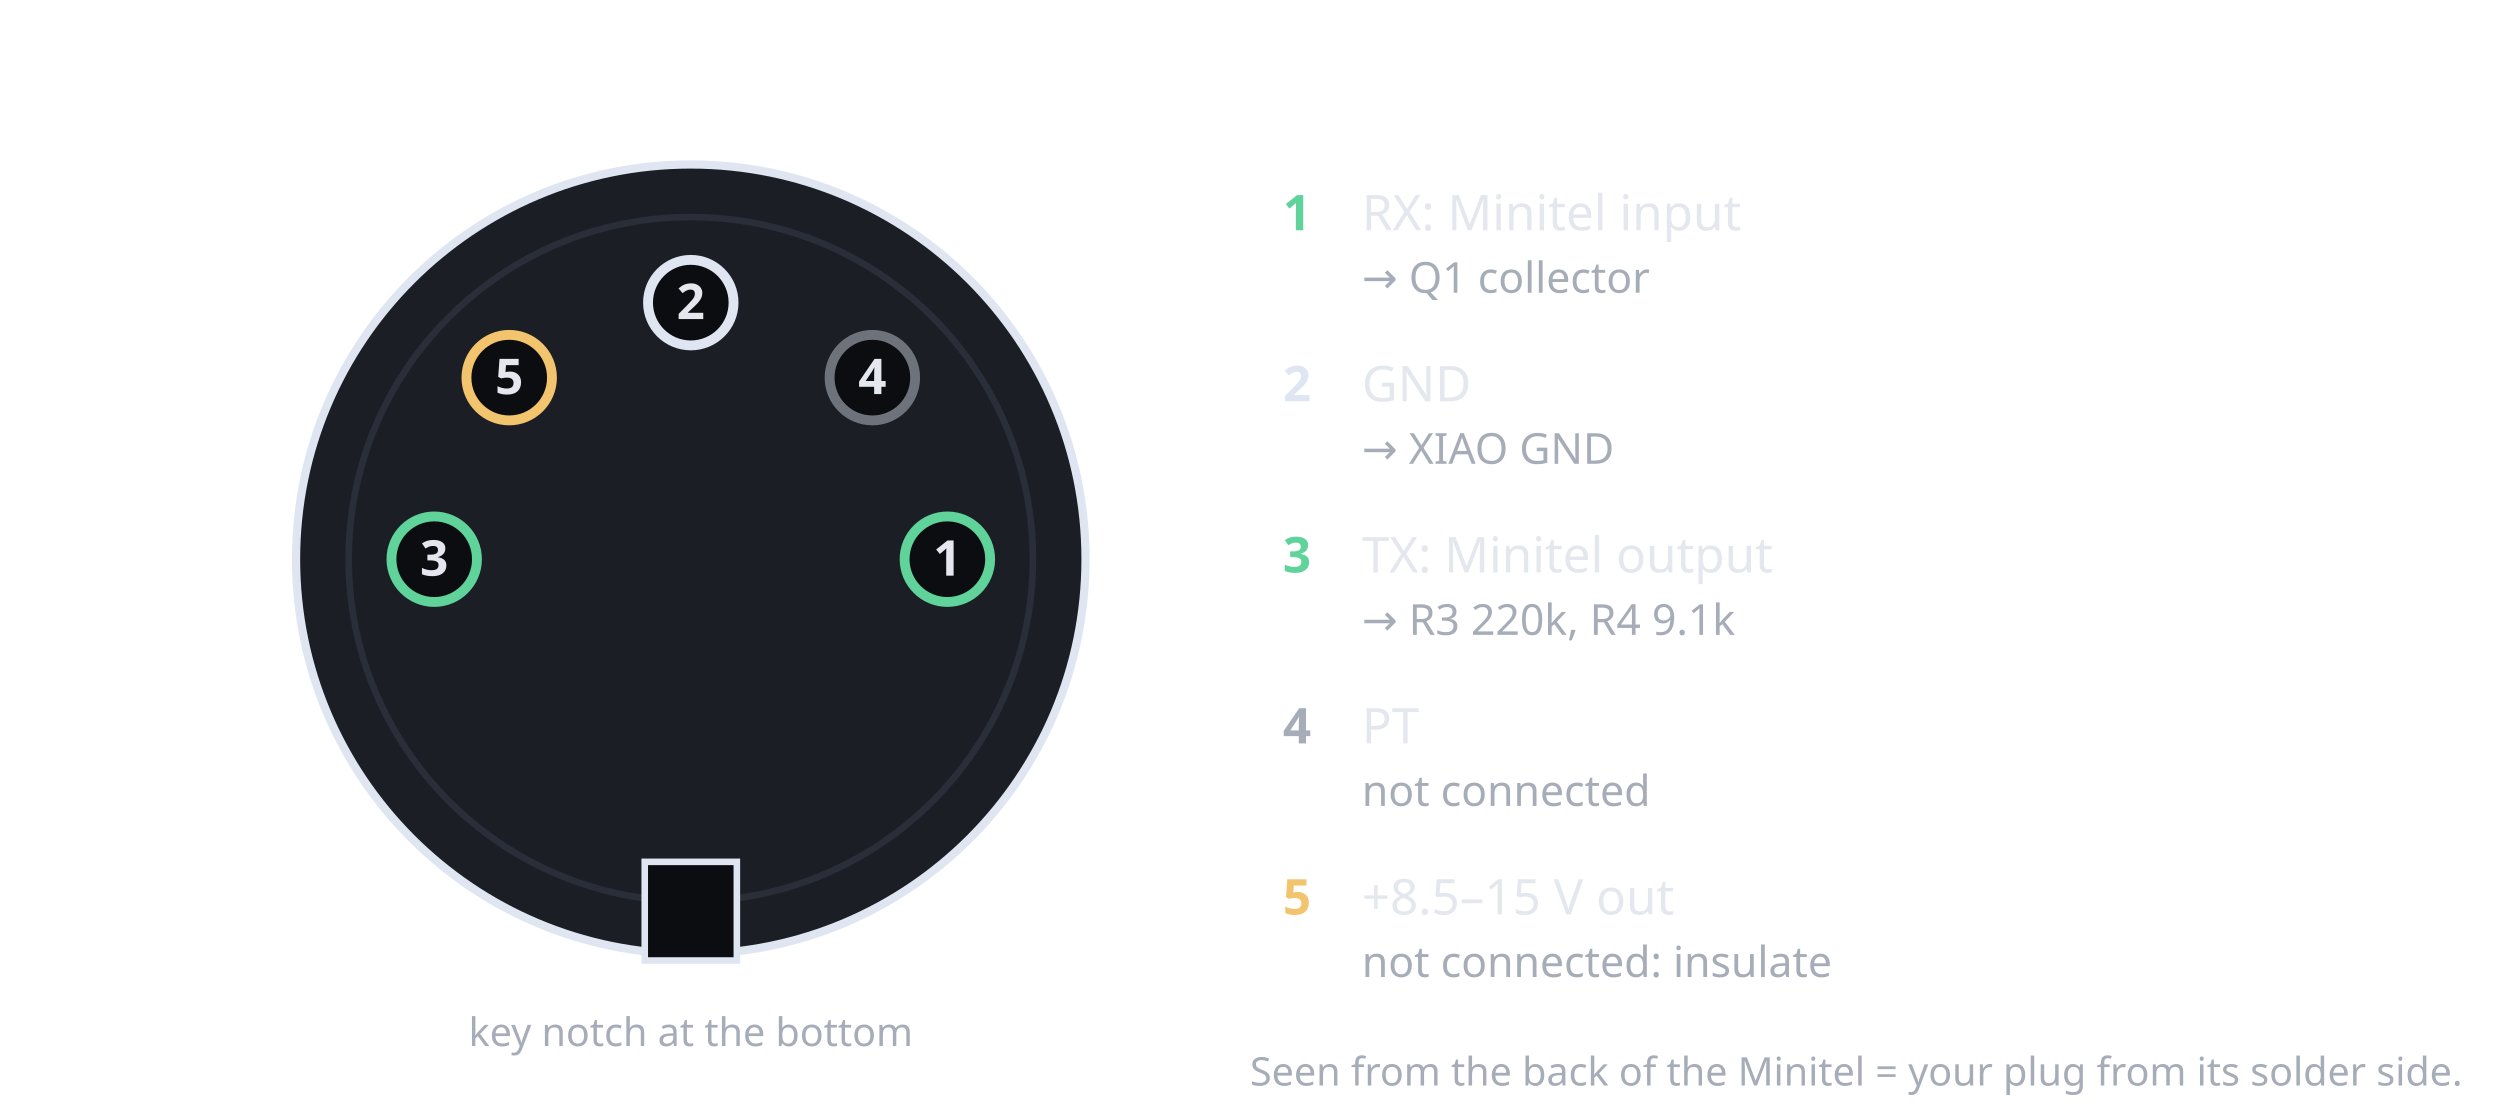
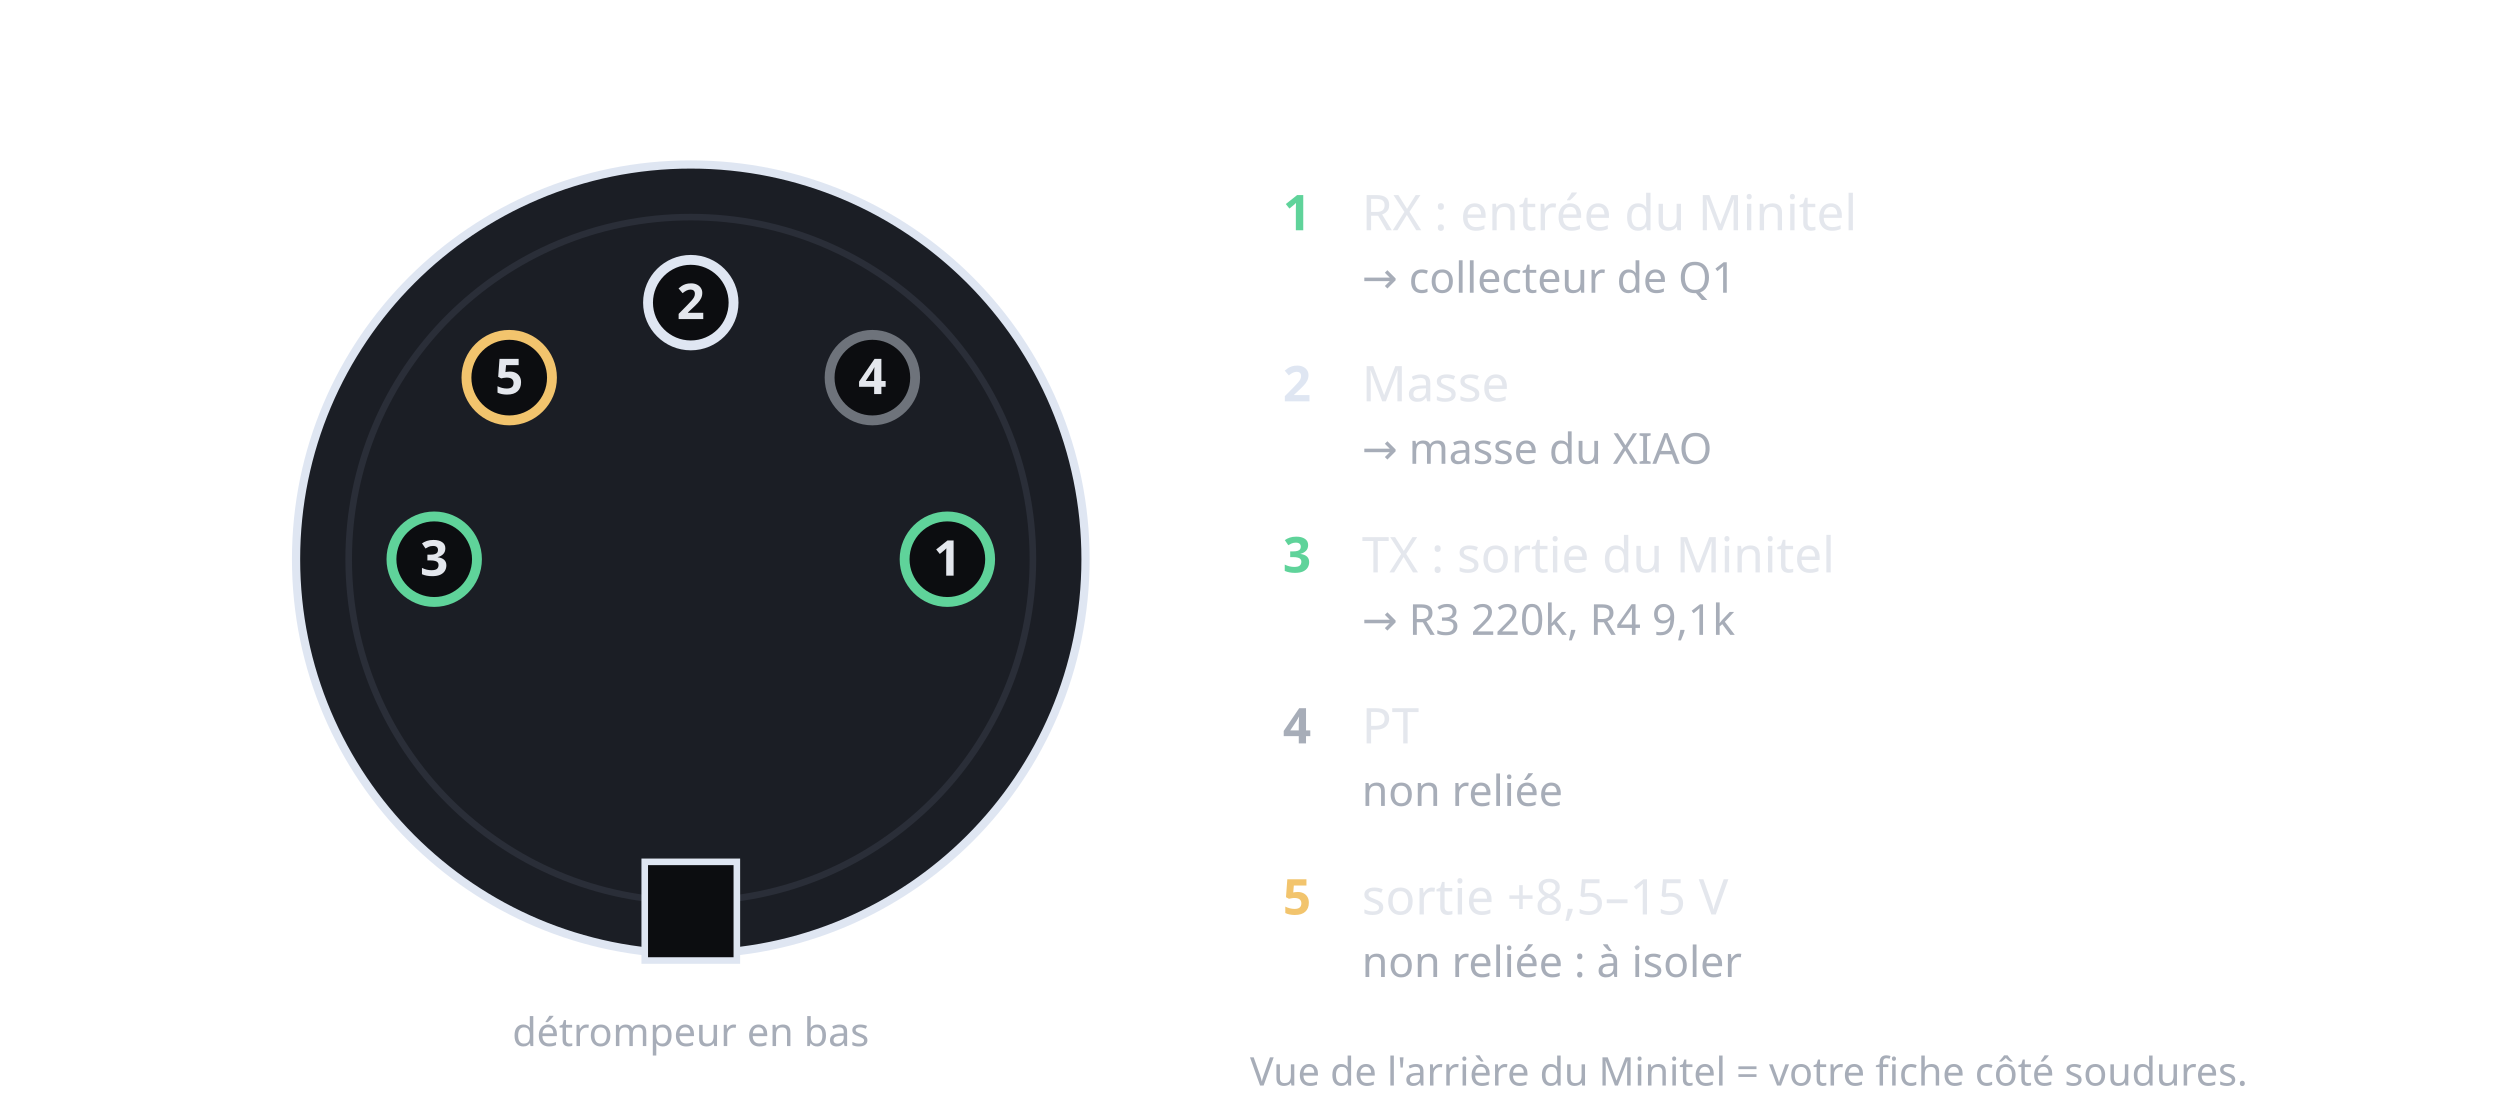
<svg xmlns="http://www.w3.org/2000/svg" viewBox="0 0 760 340" role="img" aria-labelledby="din-t din-d" font-family="system-ui, sans-serif" font-size="15">
  <circle cx="210" cy="170" r="120" fill="#1b1e25" stroke="#dfe6f2" stroke-width="2.5" />
  <circle cx="210" cy="170" r="104" fill="none" stroke="#2a2e38" stroke-width="2" />
  <rect x="196" y="262" width="28" height="30" fill="#0c0d10" stroke="#dfe6f2" stroke-width="2" />
  <circle cx="132.0" cy="170.0" r="13" fill="#0c0d10" stroke="#5fd39a" stroke-width="3" />
  <text x="132.0" y="175.0" text-anchor="middle" fill="#e4e7ed" font-weight="700">3</text>
  <circle cx="154.8" cy="114.8" r="13" fill="#0c0d10" stroke="#f2c46d" stroke-width="3" />
  <text x="154.8" y="119.8" text-anchor="middle" fill="#e4e7ed" font-weight="700">5</text>
  <circle cx="210.0" cy="92.0" r="13" fill="#0c0d10" stroke="#dfe6f2" stroke-width="3" />
  <text x="210.0" y="97.0" text-anchor="middle" fill="#e4e7ed" font-weight="700">2</text>
  <circle cx="265.2" cy="114.8" r="13" fill="#0c0d10" stroke="#6e737b" stroke-width="3" />
  <text x="265.2" y="119.8" text-anchor="middle" fill="#e4e7ed" font-weight="700">4</text>
  <circle cx="288.0" cy="170.0" r="13" fill="#0c0d10" stroke="#5fd39a" stroke-width="3" />
  <text x="288.0" y="175.0" text-anchor="middle" fill="#e4e7ed" font-weight="700">1</text>
-   <text x="210" y="318" text-anchor="middle" font-size="12" fill="#a7adb8">key notch at the bottom</text>
+   <text x="210" y="318" text-anchor="middle" font-size="12" fill="#a7adb8">détrompeur en bas</text>
  <text x="390" y="70" fill="#5fd39a" font-weight="700">1</text>
-   <text x="414" y="70" fill="#e4e7ed">RX: Minitel input</text>
-   <text x="414" y="89" fill="#a7adb8" font-size="13">→ Q1 collector</text>
+   <text x="414" y="70" fill="#e4e7ed">RX : entrée du Minitel</text>
+   <text x="414" y="89" fill="#a7adb8" font-size="13">→ collecteur de Q1</text>
  <text x="390" y="122" fill="#dfe6f2" font-weight="700">2</text>
-   <text x="414" y="122" fill="#e4e7ed">GND</text>
-   <text x="414" y="141" fill="#a7adb8" font-size="13">→ XIAO GND</text>
+   <text x="414" y="122" fill="#e4e7ed">Masse</text>
+   <text x="414" y="141" fill="#a7adb8" font-size="13">→ masse du XIAO</text>
  <text x="390" y="174" fill="#5fd39a" font-weight="700">3</text>
-   <text x="414" y="174" fill="#e4e7ed">TX: Minitel output</text>
-   <text x="414" y="193" fill="#a7adb8" font-size="13">→ R3 220k, R4 9.1k</text>
+   <text x="414" y="174" fill="#e4e7ed">TX : sortie du Minitel</text>
+   <text x="414" y="193" fill="#a7adb8" font-size="13">→ R3 220k, R4 9,1k</text>
  <text x="390" y="226" fill="#a7adb8" font-weight="700">4</text>
  <text x="414" y="226" fill="#e4e7ed">PT</text>
-   <text x="414" y="245" fill="#a7adb8" font-size="13">not connected</text>
+   <text x="414" y="245" fill="#a7adb8" font-size="13">non reliée</text>
  <text x="390" y="278" fill="#f2c46d" font-weight="700">5</text>
-   <text x="414" y="278" fill="#e4e7ed">+8.5–15 V out</text>
-   <text x="414" y="297" fill="#a7adb8" font-size="13">not connected: insulate</text>
-   <text x="380" y="330" font-size="12" fill="#a7adb8">Seen from the back of the Minitel = your plug from its solder side.</text>
+   <text x="414" y="278" fill="#e4e7ed">sortie +8,5–15 V</text>
+   <text x="414" y="297" fill="#a7adb8" font-size="13">non reliée : à isoler</text>
+   <text x="380" y="330" font-size="12" fill="#a7adb8">Vue de l'arrière du Minitel = votre fiche côté soudures.</text>
</svg>
